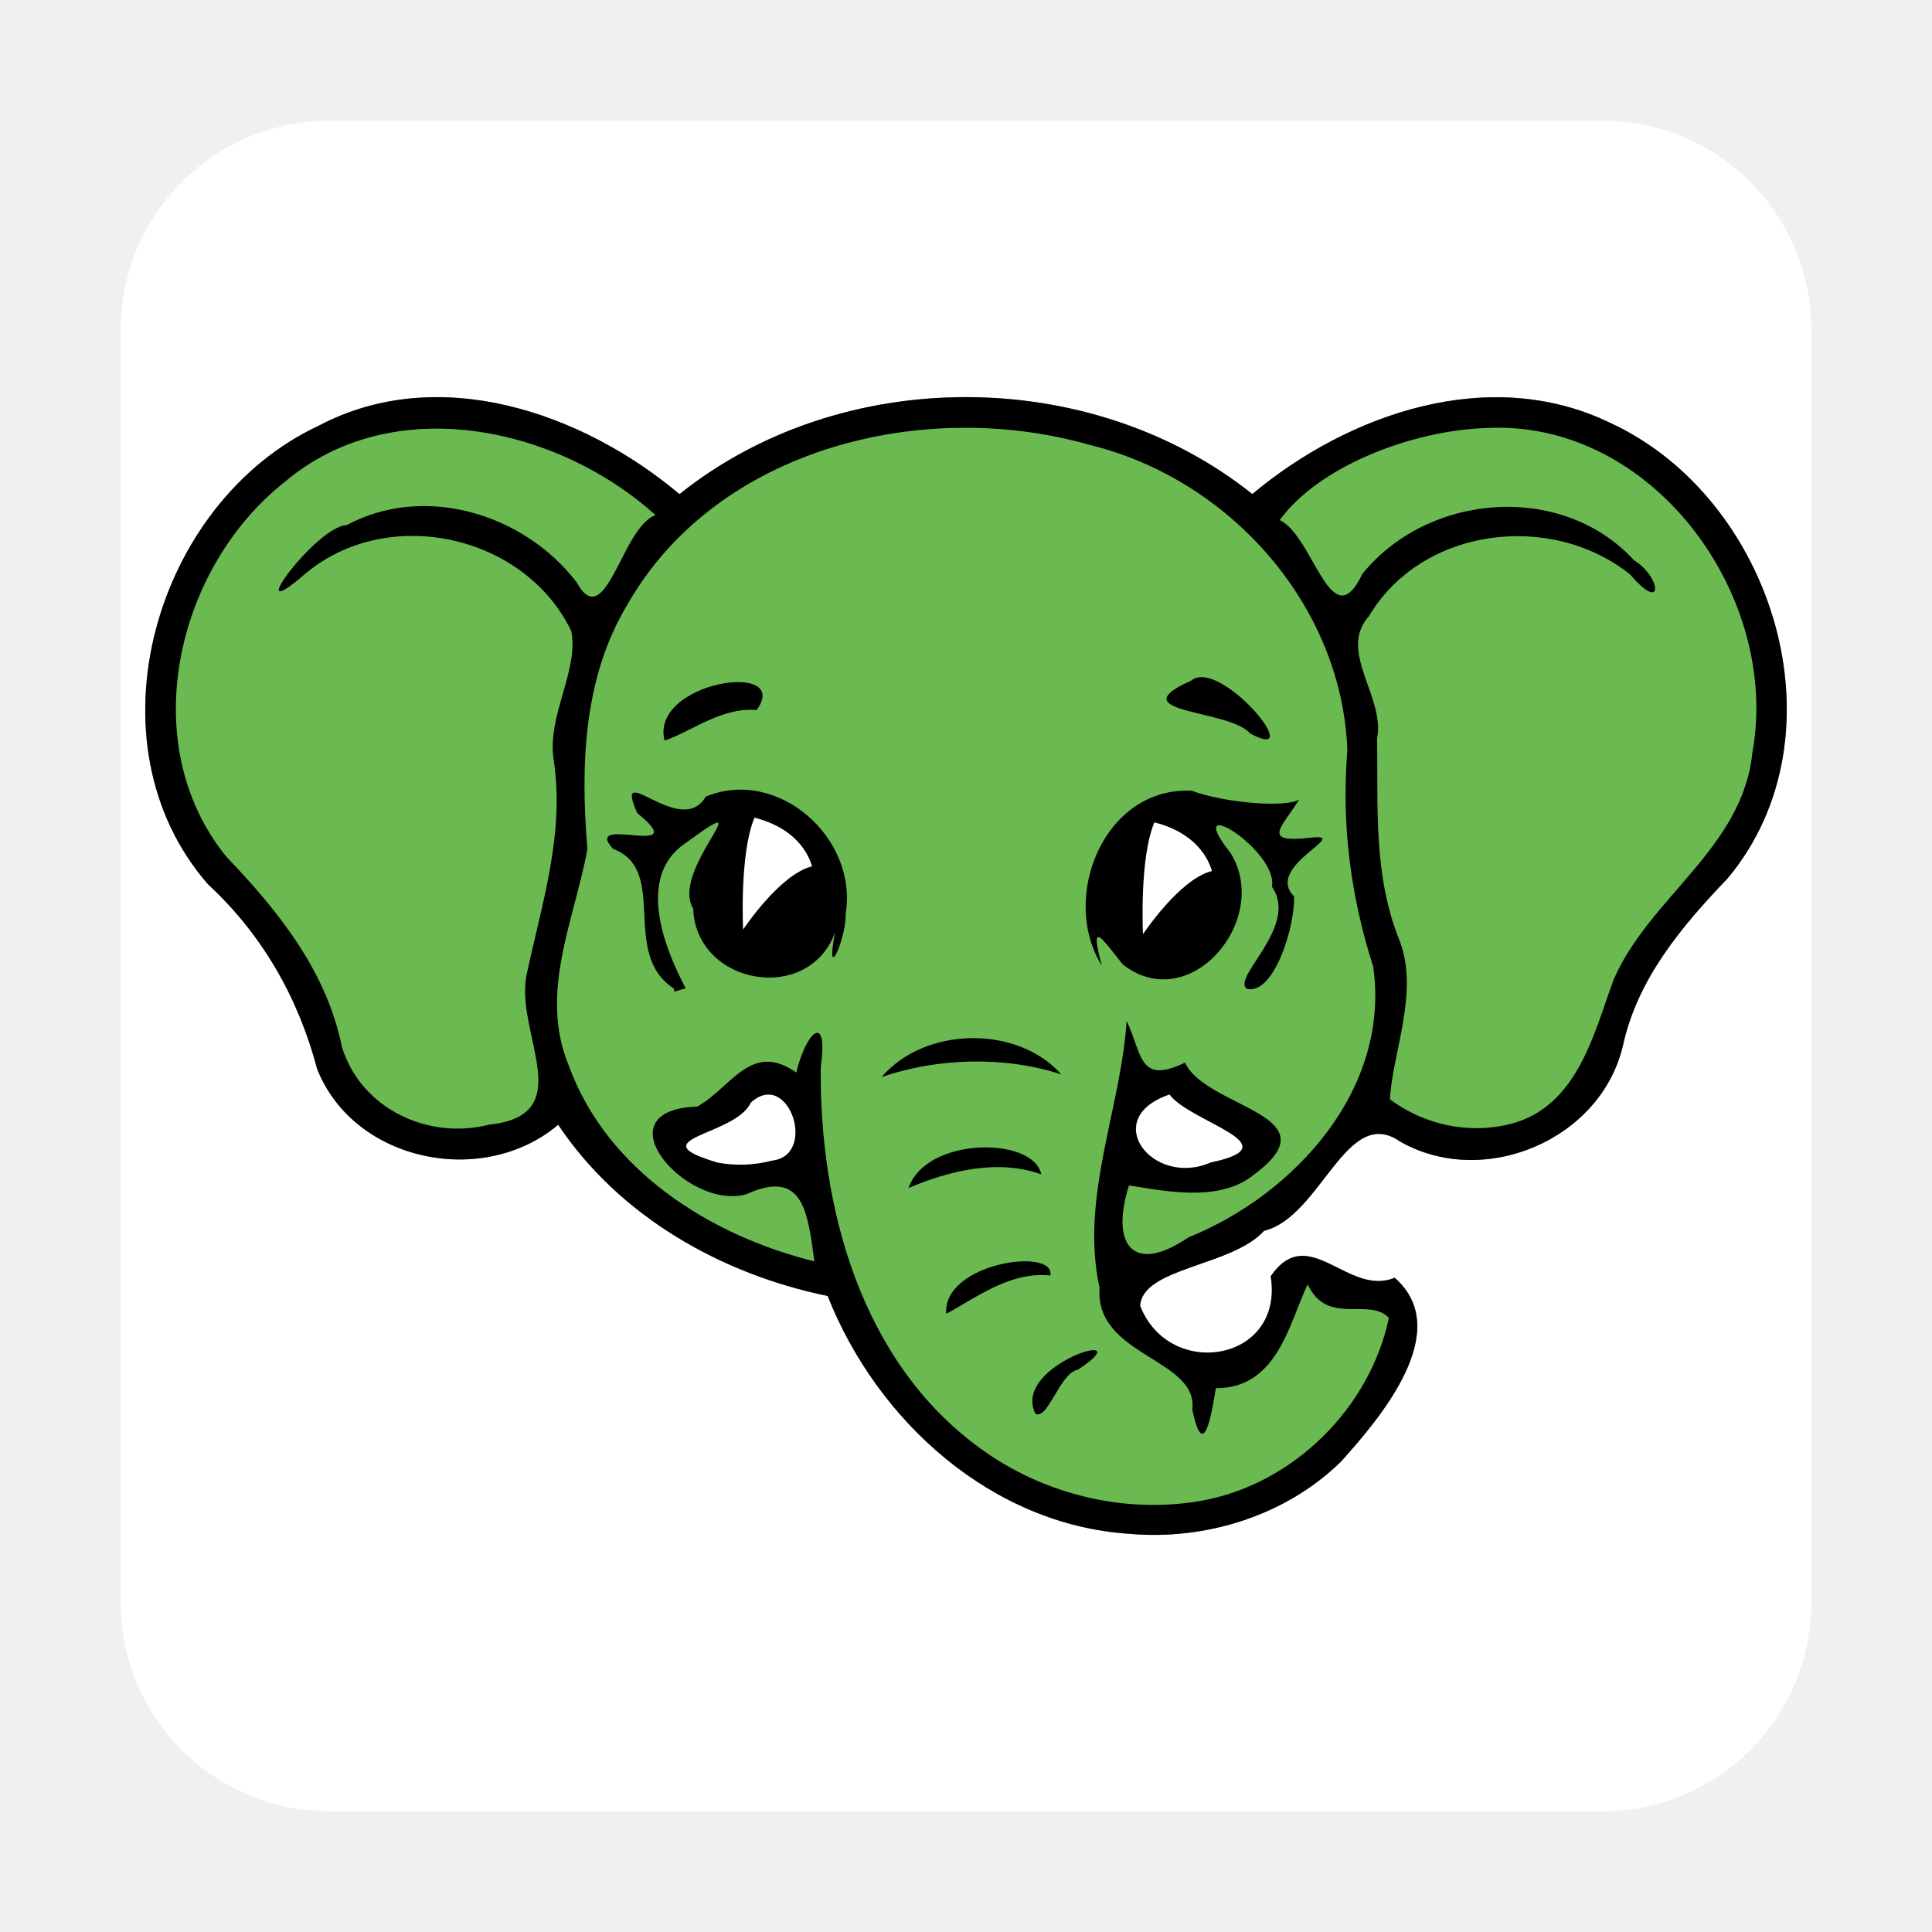
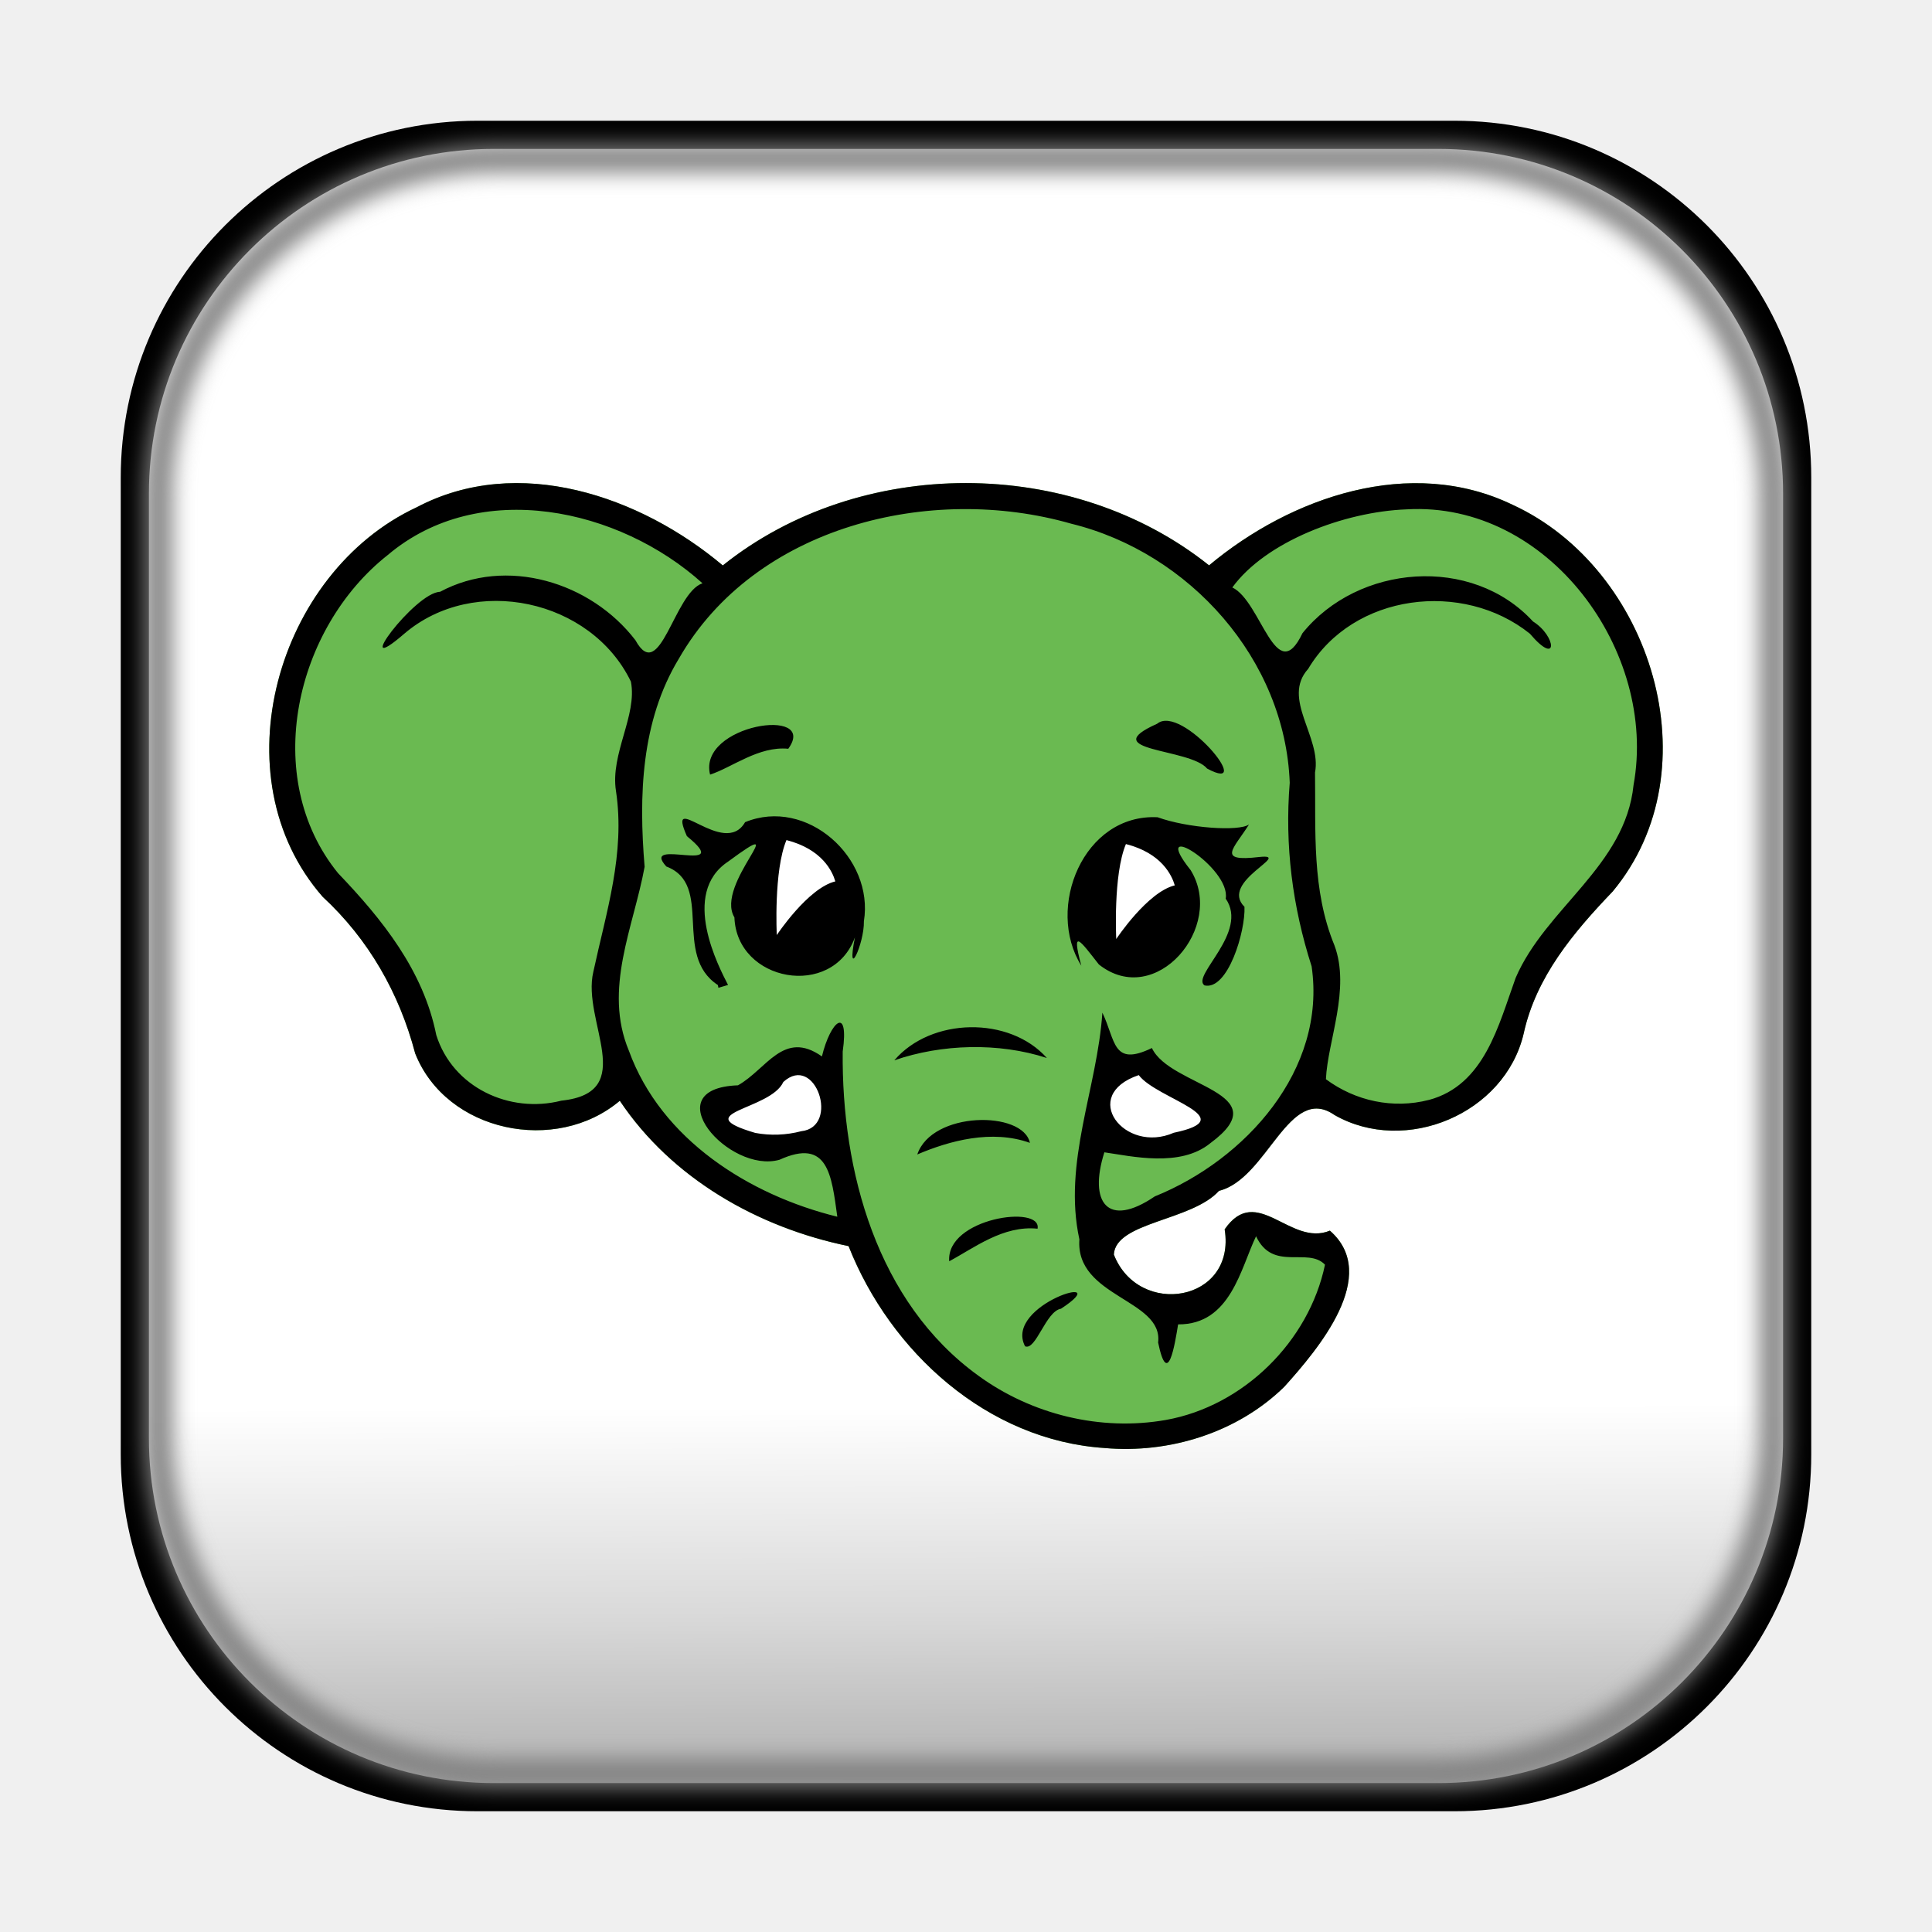
- <svg xmlns="http://www.w3.org/2000/svg" width="102.857mm" height="102.857mm" viewBox="-6.429 -6.429 102.857 102.857" version="1.1" id="svg1">
-   <defs id="defs1" />
-   <g id="layer3" transform="translate(-60.43142,-112.6194)" />
-   <g id="layer2" transform="translate(-60.43142,-112.6194)" />
-   <g id="layer1" transform="translate(-60.43142,-112.6194)">
-     <rect style="fill:#ffffff;fill-opacity:1;stroke:none;stroke-width:3.927;stroke-dasharray:none" id="rect1" width="90" height="90" x="60.431" y="112.619" ry="11.111" />
-     <g id="g1" transform="translate(-0.8715827,7.711855)">
+ <svg xmlns="http://www.w3.org/2000/svg" xmlns:xlink="http://www.w3.org/1999/xlink" width="102.857mm" height="102.857mm" viewBox="-6.429 -6.429 102.857 102.857" version="1.1" id="svg1">
+   <defs id="defs1">
+     <linearGradient id="linearGradient3">
+       <stop style="stop-color:#ffffff;stop-opacity:1;" offset="0" id="stop3" />
+       <stop style="stop-color:#ffffff;stop-opacity:1;" offset="0.675" id="stop5" />
+       <stop style="stop-color:#ffffff;stop-opacity:0.852;" offset="0.85" id="stop7" />
+       <stop style="stop-color:#ffffff;stop-opacity:0.684;" offset="1" id="stop4" />
+     </linearGradient>
+     <filter style="color-interpolation-filters:sRGB" id="filter3" x="-0.024" y="-0.024" width="1.049" height="1.049">
+       <feGaussianBlur stdDeviation="0.576" id="feGaussianBlur3" />
+     </filter>
+     <linearGradient xlink:href="#linearGradient3" id="linearGradient4" x1="105.696" y1="138.455" x2="105.906" y2="201.572" gradientUnits="userSpaceOnUse" />
+   </defs>
+   <g id="layer1" transform="translate(-60.43142,-112.6194)" style="display:inline">
+     <rect style="display:inline;fill:#000000;fill-opacity:1;stroke:none;stroke-width:2;stroke-dasharray:none;stroke-opacity:1" id="rect1-8" width="90" height="90" x="60.431" y="112.619" ry="18.988" />
+     <rect style="display:inline;fill:url(#linearGradient4);fill-opacity:1;stroke:none;stroke-width:1.476;stroke-dasharray:none;stroke-opacity:1" id="rect1" width="87" height="87" x="61.931" y="114.119" ry="18.355" />
+     <rect style="display:inline;mix-blend-mode:normal;fill:none;fill-opacity:1;stroke:#808080;stroke-width:1.476;stroke-dasharray:none;stroke-opacity:1;filter:url(#filter3)" id="rect1-3" width="87" height="87" x="61.931" y="114.119" ry="18.355" transform="matrix(0.98849,0,0,0.98849,1.213518,1.814203)" />
+     <g id="g1" transform="matrix(0.8489122,0,0,0.8489122,15.18951,30.36106)" style="display:inline">
      <path style="fill:#6aba51;fill-opacity:1;stroke-width:0.265" d="m 106.295,119.621 c -5.471,-8.3e-4 -10.941,1.72 -15.246,5.166 -5.17,-4.351 -12.842,-7.002 -19.199,-3.646 -8.754,4.076 -12.474,16.901 -5.896,24.423 2.882,2.662 4.809,6.048 5.804,9.825 1.961,4.953 8.841,6.344 12.833,2.971 3.262,4.878 8.664,7.948 14.347,9.115 2.623,6.649 8.719,12.183 16.059,12.662 4.059,0.36 8.327,-0.965 11.264,-3.841 2.12,-2.356 6.058,-6.995 2.86,-9.792 -2.484,1.033 -4.579,-3.007 -6.599,-0.081 0.733,4.56 -5.395,5.563 -6.95,1.579 0.116,-2.048 4.884,-2.098 6.596,-3.995 3.046,-0.752 4.377,-6.753 7.245,-4.754 4.444,2.534 10.68,-0.077 11.859,-5.101 0.778,-3.569 3.127,-6.352 5.584,-8.917 6.37,-7.65 2.44,-20.251 -6.279,-24.254 -6.397,-3.084 -13.879,-0.506 -19.032,3.8 -4.308,-3.438 -9.78,-5.16 -15.251,-5.16 z" id="path19-1" />
      <path style="fill:#ffffff;fill-opacity:1;stroke:none;stroke-width:3.7;stroke-dasharray:none" d="m 96.538,156.293 c -0.728,-0.385 -1.623,-0.203 -2.296,0.213 -0.593,0.334 -1.113,0.777 -1.674,1.159 -0.697,0.135 -1.392,0.627 -1.532,1.358 -0.112,0.623 0.371,1.18 0.898,1.44 1.074,0.579 2.329,0.538 3.512,0.574 0.908,-0.03 1.764,-0.644 2.115,-1.476 0.208,-0.521 0.119,-1.141 -0.237,-1.577 -0.365,-0.515 -0.46,-1.155 -0.785,-1.69 z" id="path23" />
      <path style="fill:#ffffff;fill-opacity:1;stroke:none;stroke-width:3.7;stroke-dasharray:none" d="m 115.961,156.579 c 0.728,-0.385 1.623,-0.203 2.296,0.213 0.593,0.334 1.113,0.777 1.674,1.159 0.697,0.135 1.392,0.627 1.532,1.358 0.112,0.623 -0.371,1.18 -0.898,1.44 -1.074,0.579 -2.329,0.538 -3.512,0.574 -0.908,-0.03 -1.764,-0.644 -2.115,-1.476 -0.208,-0.521 -0.119,-1.141 0.237,-1.577 0.365,-0.515 0.46,-1.155 0.785,-1.69 z" id="path23-3" />
      <path style="fill:#000000;stroke-width:0.265" d="m 114.998,180.136 c -7.341,-0.48 -13.436,-6.013 -16.06,-12.662 -5.683,-1.167 -11.085,-4.237 -14.347,-9.115 -3.992,3.373 -10.872,1.981 -12.833,-2.971 -0.994,-3.777 -2.922,-7.163 -5.804,-9.825 -6.578,-7.522 -2.857,-20.347 5.896,-24.423 6.357,-3.356 14.029,-0.705 19.199,3.646 8.61,-6.892 21.88,-6.88 30.497,-0.005 5.153,-4.306 12.636,-6.885 19.033,-3.8 8.719,4.003 12.649,16.604 6.279,24.254 -2.457,2.566 -4.805,5.349 -5.583,8.918 -1.179,5.024 -7.416,7.635 -11.859,5.101 -2.868,-1.999 -4.199,4.002 -7.245,4.753 -1.713,1.897 -6.481,1.946 -6.596,3.995 1.555,3.984 7.682,2.98 6.95,-1.579 2.02,-2.926 4.115,1.114 6.599,0.081 3.198,2.797 -0.74,7.436 -2.86,9.792 -2.937,2.876 -7.205,4.201 -11.264,3.841 z m 3.84,-1.76 c 4.862,-0.867 8.975,-4.925 9.978,-9.737 -1.08,-1.129 -3.267,0.464 -4.323,-1.783 -0.967,2.004 -1.596,5.551 -4.888,5.526 -0.205,1.25 -0.647,4.07 -1.254,1.138 0.335,-2.711 -5.202,-2.842 -4.938,-6.47 -1.049,-4.816 1.122,-9.462 1.442,-14.215 0.841,1.736 0.618,3.419 3.106,2.216 1.139,2.447 8.016,2.755 3.668,5.965 -1.883,1.547 -4.956,0.818 -6.649,0.575 -0.996,3.139 0.196,4.786 3.162,2.765 5.688,-2.296 10.782,-7.935 9.836,-14.427 -1.203,-3.752 -1.694,-7.579 -1.373,-11.512 -0.286,-7.741 -6.29,-14.437 -13.708,-16.25 -8.812,-2.522 -19.818,0.135 -24.598,8.458 -2.382,3.927 -2.523,8.621 -2.152,13.06 -0.692,3.786 -2.603,7.666 -0.987,11.534 2.018,5.562 7.537,9.051 13.072,10.412 -0.364,-2.634 -0.585,-4.954 -3.627,-3.572 -3.167,0.895 -7.883,-4.482 -2.603,-4.669 1.802,-1.008 2.856,-3.508 5.264,-1.812 0.54,-2.232 1.717,-3.222 1.304,-0.303 -0.076,7.496 2.145,15.716 8.497,20.317 3.35,2.445 7.677,3.507 11.772,2.784 z m -8.832,-4.62 c -1.365,-2.63 5.886,-4.742 2.256,-2.357 -0.956,0.157 -1.573,2.651 -2.256,2.357 z m -4.756,-5.332 c -0.209,-2.709 5.83,-3.575 5.54,-2.042 -2.157,-0.223 -3.976,1.208 -5.54,2.042 z m -2.003,-6.698 c 0.916,-2.725 6.63,-2.767 7.063,-0.728 -2.394,-0.854 -5.035,-0.136 -7.063,0.728 z m -1.439,-5.905 c 2.3,-2.693 7.217,-2.788 9.567,-0.144 -3.021,-0.988 -6.613,-0.88 -9.567,0.145 z m 19.452,-4.699 c -0.858,-0.589 2.802,-3.325 1.329,-5.44 0.346,-1.937 -4.899,-5.179 -2.199,-1.789 2.196,3.55 -2.195,8.737 -5.753,5.919 -1.149,-1.457 -1.763,-2.379 -1.103,0.076 -2.264,-3.631 0.136,-9.544 4.784,-9.31 1.869,0.68 5.113,0.906 5.733,0.452 -0.966,1.537 -2.07,2.359 0.649,2.041 2.166,-0.229 -2.539,1.538 -0.933,3.125 0.068,1.538 -1.043,5.255 -2.507,4.928 z m -3.021,-5.073 c -56.806,-32.429 -56.806,-32.429 0,0 z m -27.497,5.053 c -2.875,-1.888 -0.231,-6.301 -3.233,-7.435 -1.715,-1.887 4.383,0.611 1.29,-1.902 -1.333,-3.012 2.335,1.413 3.649,-0.878 3.858,-1.585 8.1,2.216 7.451,6.216 0.03,1.418 -1.132,3.876 -0.562,1.007 -1.421,3.886 -7.413,2.798 -7.558,-1.253 -1.267,-2.077 3.907,-6.668 -0.396,-3.498 -3.026,2.007 -0.562,6.644 -0.004,7.737 l -0.604,0.178 -0.033,-0.172 z m -0.489,-13.198 c -0.785,-3.139 6.833,-4.295 4.904,-1.621 -1.862,-0.179 -3.53,1.178 -4.904,1.621 z m 31.172,-0.378 c -1.078,-1.294 -7.042,-1.065 -3.134,-2.813 1.539,-1.27 6.279,4.501 3.134,2.813 z m -25.455,22.742 c 2.454,-0.262 0.884,-4.927 -1.124,-3.087 -0.801,1.773 -6.082,1.918 -1.759,3.194 0.948,0.178 1.95,0.14 2.883,-0.107 z m 23.359,0.098 c 4.416,-0.923 -1.087,-2.124 -2.192,-3.617 -3.757,1.271 -0.891,4.969 2.192,3.617 z m -38.403,-2.014 c 4.884,-0.512 1.269,-4.972 2.004,-8.077 0.811,-3.76 2.012,-7.424 1.421,-11.343 -0.369,-2.333 1.351,-4.742 0.936,-6.862 -2.5,-5.166 -9.837,-6.746 -14.215,-3 -3.483,3.011 0.662,-2.595 2.245,-2.63 4.157,-2.232 9.456,-0.612 12.253,3.034 1.549,2.821 2.418,-2.974 4.207,-3.569 -5.219,-4.71 -13.993,-6.637 -19.738,-1.773 -5.805,4.572 -7.99,13.962 -3.114,19.957 2.771,2.894 5.349,6.106 6.155,10.143 1.031,3.291 4.597,4.951 7.845,4.12 z m 54.4,-0.043 c 3.497,-0.931 4.374,-4.701 5.448,-7.659 1.891,-4.392 6.874,-7.005 7.393,-12.092 1.526,-8.369 -5.348,-17.808 -14.234,-17.289 -3.929,0.147 -8.845,2.032 -10.928,4.898 1.816,0.866 2.739,6.351 4.398,2.869 3.485,-4.32 10.622,-4.91 14.457,-0.737 1.475,0.923 1.602,2.877 -0.195,0.767 -4.196,-3.366 -11.082,-2.535 -13.904,2.207 -1.691,1.876 0.855,4.276 0.43,6.499 0.05,3.674 -0.215,7.349 1.217,10.839 1.023,2.74 -0.426,5.996 -0.534,8.396 1.849,1.371 4.214,1.877 6.451,1.3 z" id="path1-2" />
      <path style="fill:#ffffff;fill-opacity:1;stroke-width:0.489" d="m 95.043,142.01 c 2.251,0.577 2.883,1.971 3.064,2.591 -1.719,0.416 -3.671,3.365 -3.671,3.365 0,0 -0.203,-4.033 0.607,-5.956 z" id="path4" />
      <path style="fill:#ffffff;fill-opacity:1;stroke-width:0.489" d="m 116.332,142.259 c 2.251,0.577 2.883,1.971 3.064,2.591 -1.719,0.416 -3.671,3.365 -3.671,3.365 0,0 -0.203,-4.033 0.607,-5.956 z" id="path4-3" />
    </g>
  </g>
</svg>
